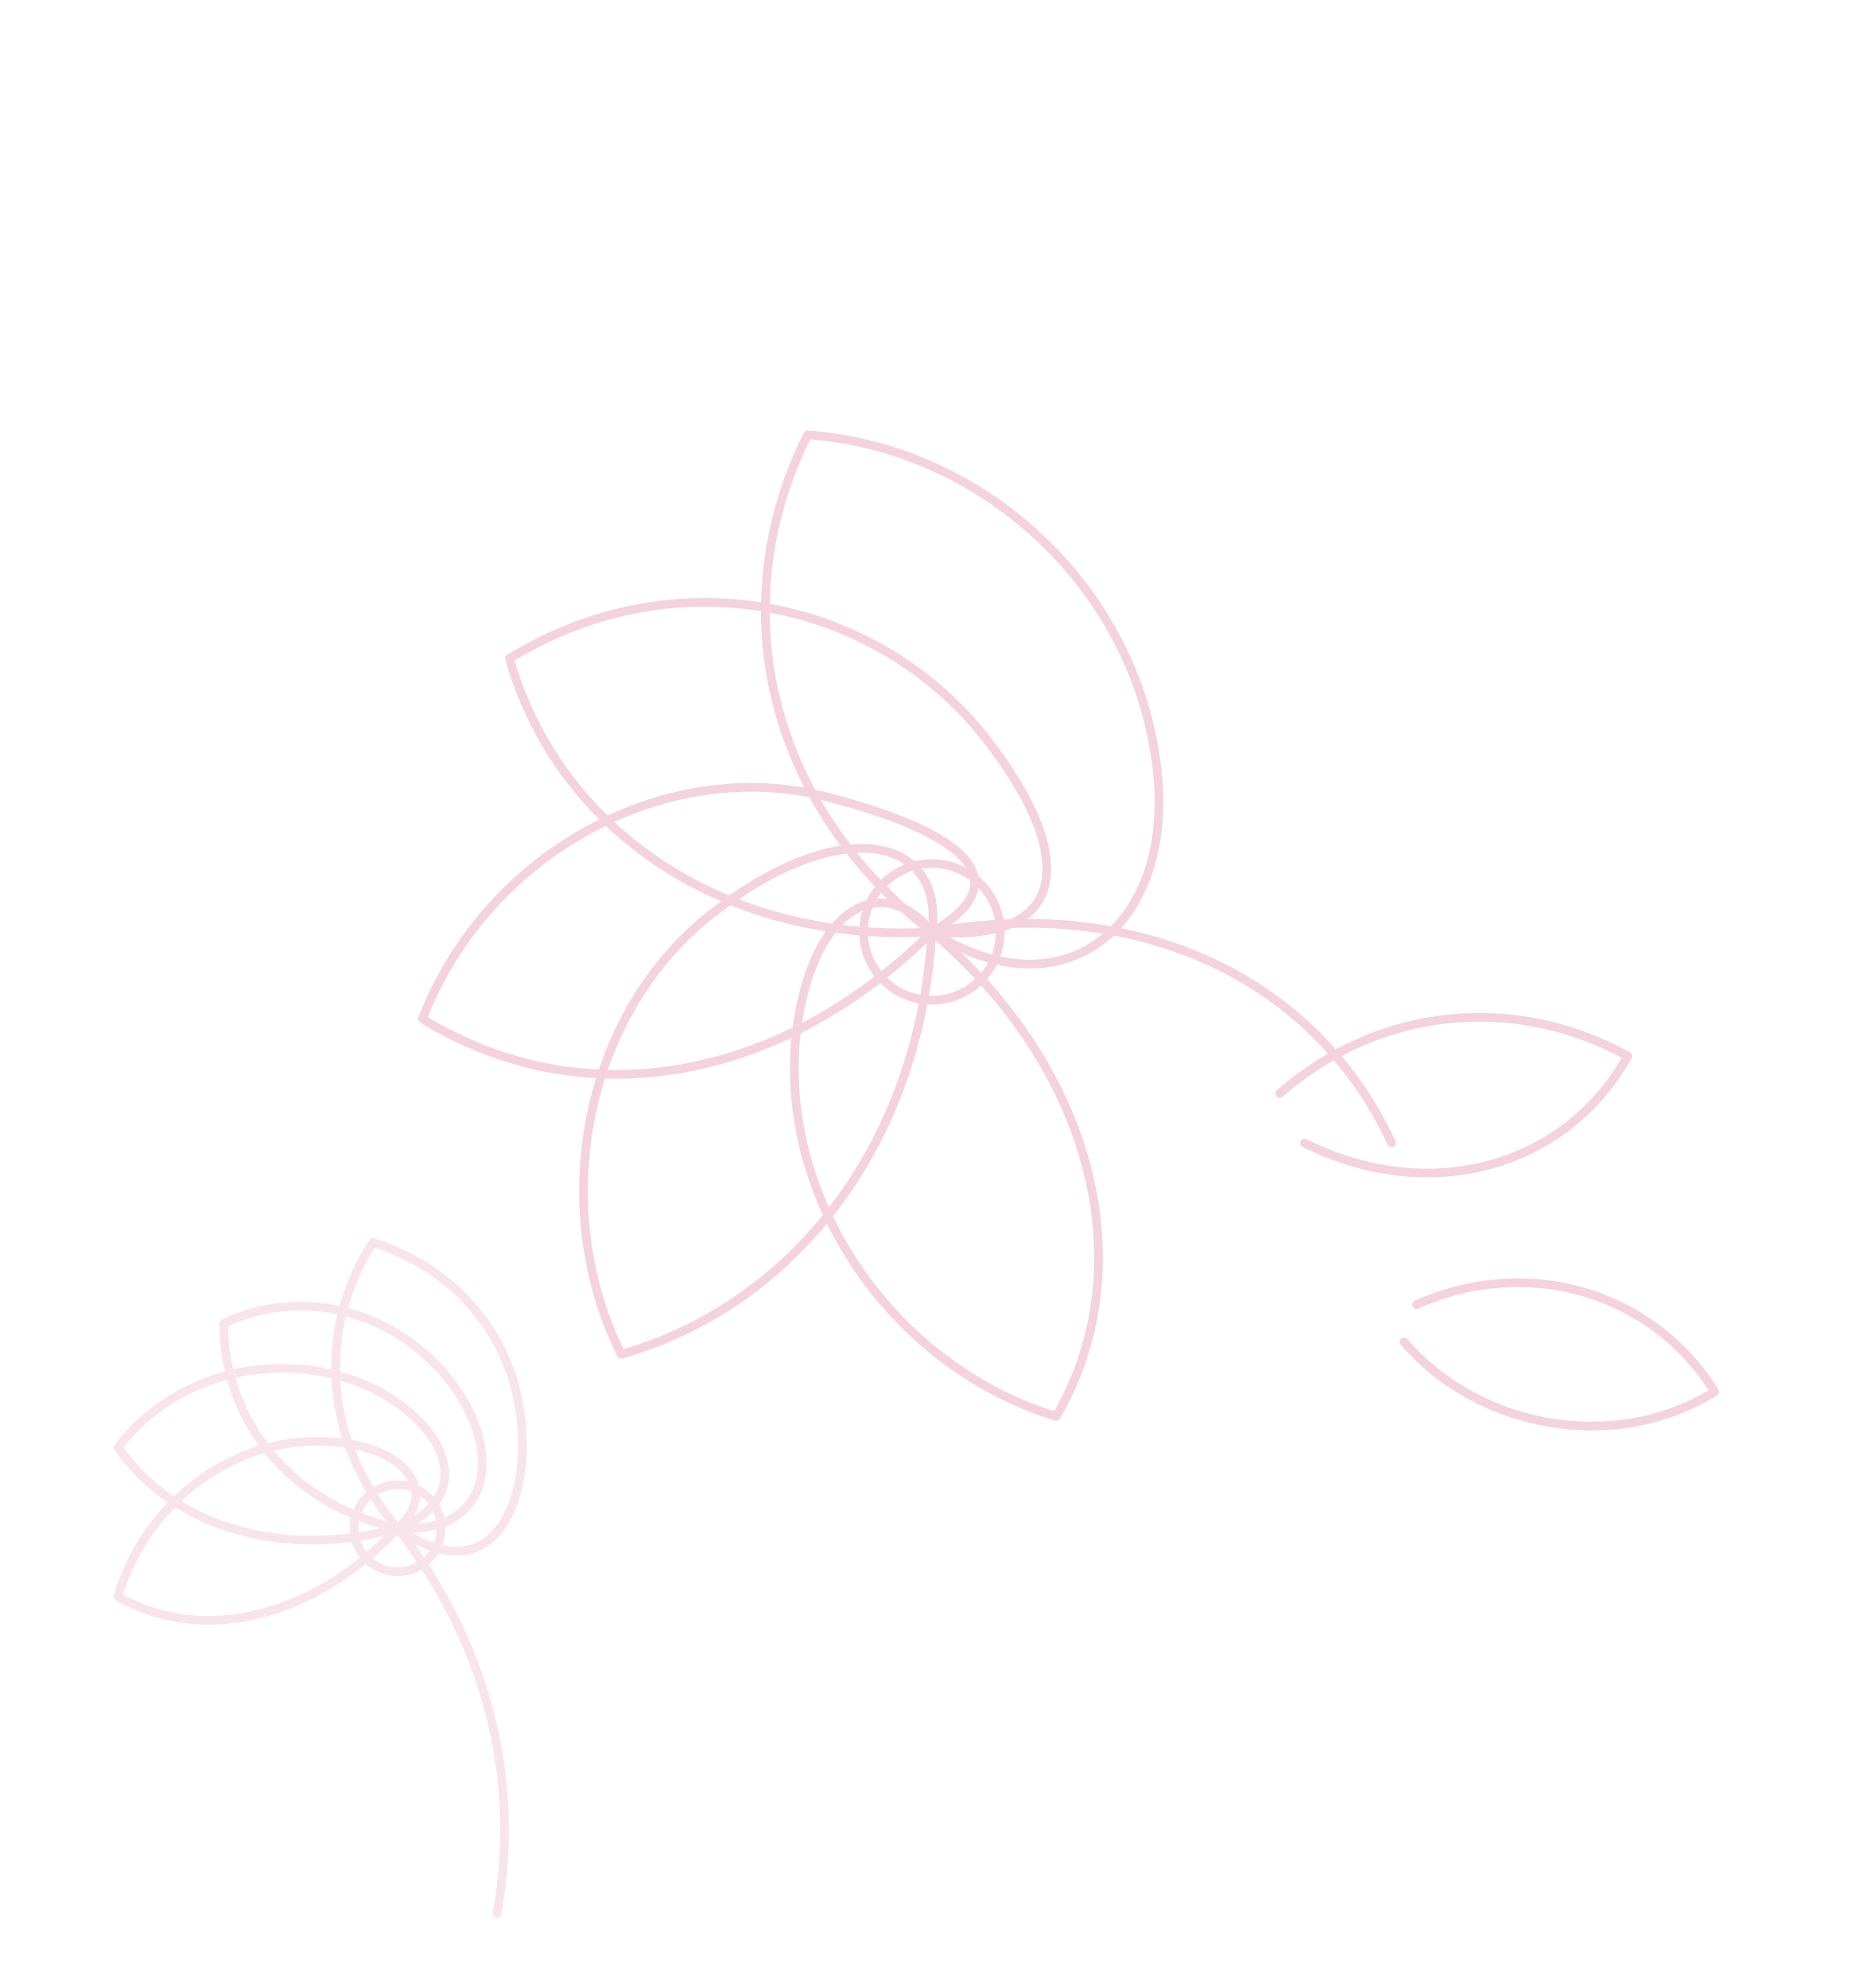
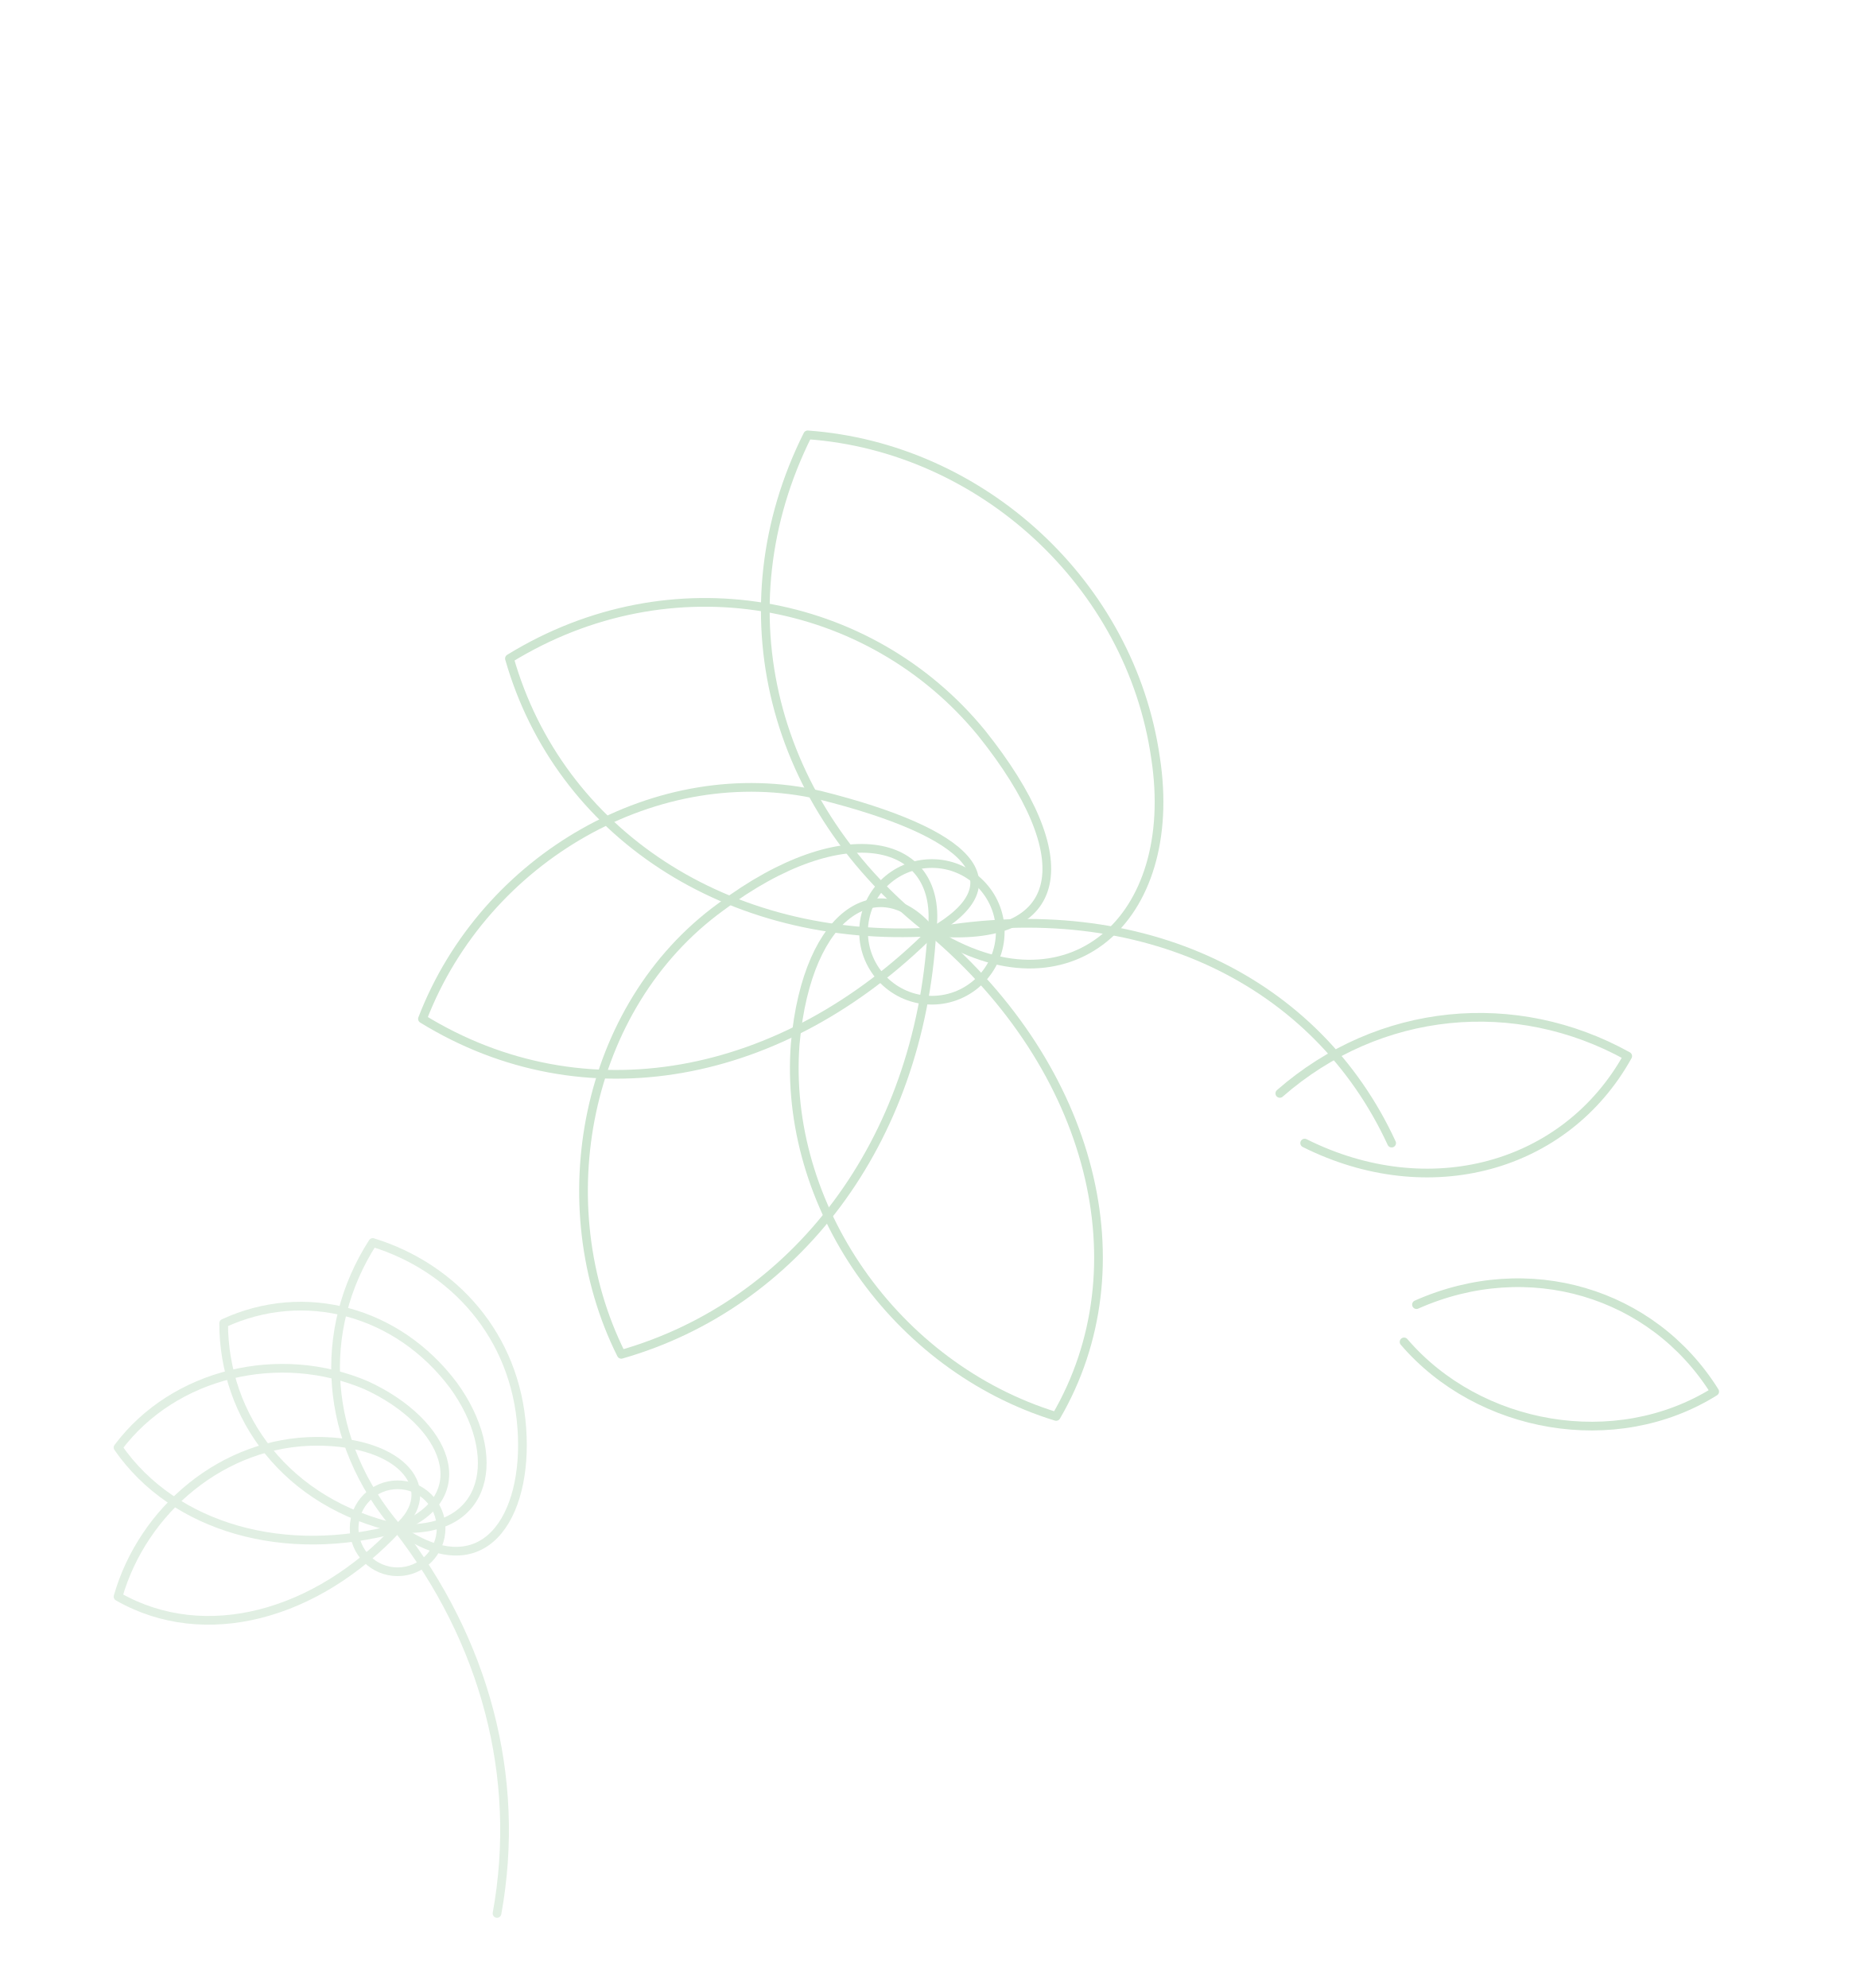
- <svg xmlns="http://www.w3.org/2000/svg" viewBox="0 0 300 320" fill="none" stroke="#f4d3de" stroke-width="1.4" stroke-linecap="round" stroke-linejoin="round">
+ <svg xmlns="http://www.w3.org/2000/svg" viewBox="0 0 300 320" fill="none" stroke="#cde5d0" stroke-width="1.4" stroke-linecap="round" stroke-linejoin="round">
  <g>
    <path d="M150 150c-26-20-34-52-20-80 28 2 52 24 56 52 4 26-14 42-36 28z" />
    <path d="M150 150c-33 2-60-16-68-44 26-16 58-10 76 12 16 20 14 34-8 32z" />
    <path d="M150 150c-24 24-56 30-82 14 10-26 38-42 64-36 24 6 32 14 18 22z" />
    <path d="M150 150c-2 34-22 60-50 68-12-24-6-56 16-72 20-15 36-11 34 4z" />
    <path d="M150 150c26 22 34 54 20 78-26-8-44-34-42-60 2-22 14-28 22-18z" />
    <circle cx="150" cy="150" r="11" />
    <path d="M150 150c34-6 62 8 74 34" />
    <path d="M206 176c16-14 38-16 56-6-10 18-32 24-52 14" />
    <path d="M228 210c18-8 38-2 48 14-16 10-38 6-50-8" />
  </g>
  <g opacity=".6">
    <path d="M64 246c-12-14-13-32-4-46 13 4 23 15 24 30 1 14-6 26-20 16z" />
    <path d="M64 246c-18-4-28-18-28-33 13-6 28-2 37 10 8 11 6 24-9 23z" />
    <path d="M64 246c-18 5-36 0-45-13 9-12 26-16 40-10 13 6 18 18 5 23z" />
    <path d="M64 246c-13 14-31 19-45 11 4-14 17-25 32-25 14 0 20 8 13 14z" />
    <circle cx="64" cy="246" r="7" />
    <path d="M64 246c14 18 20 40 16 62" />
  </g>
</svg>
